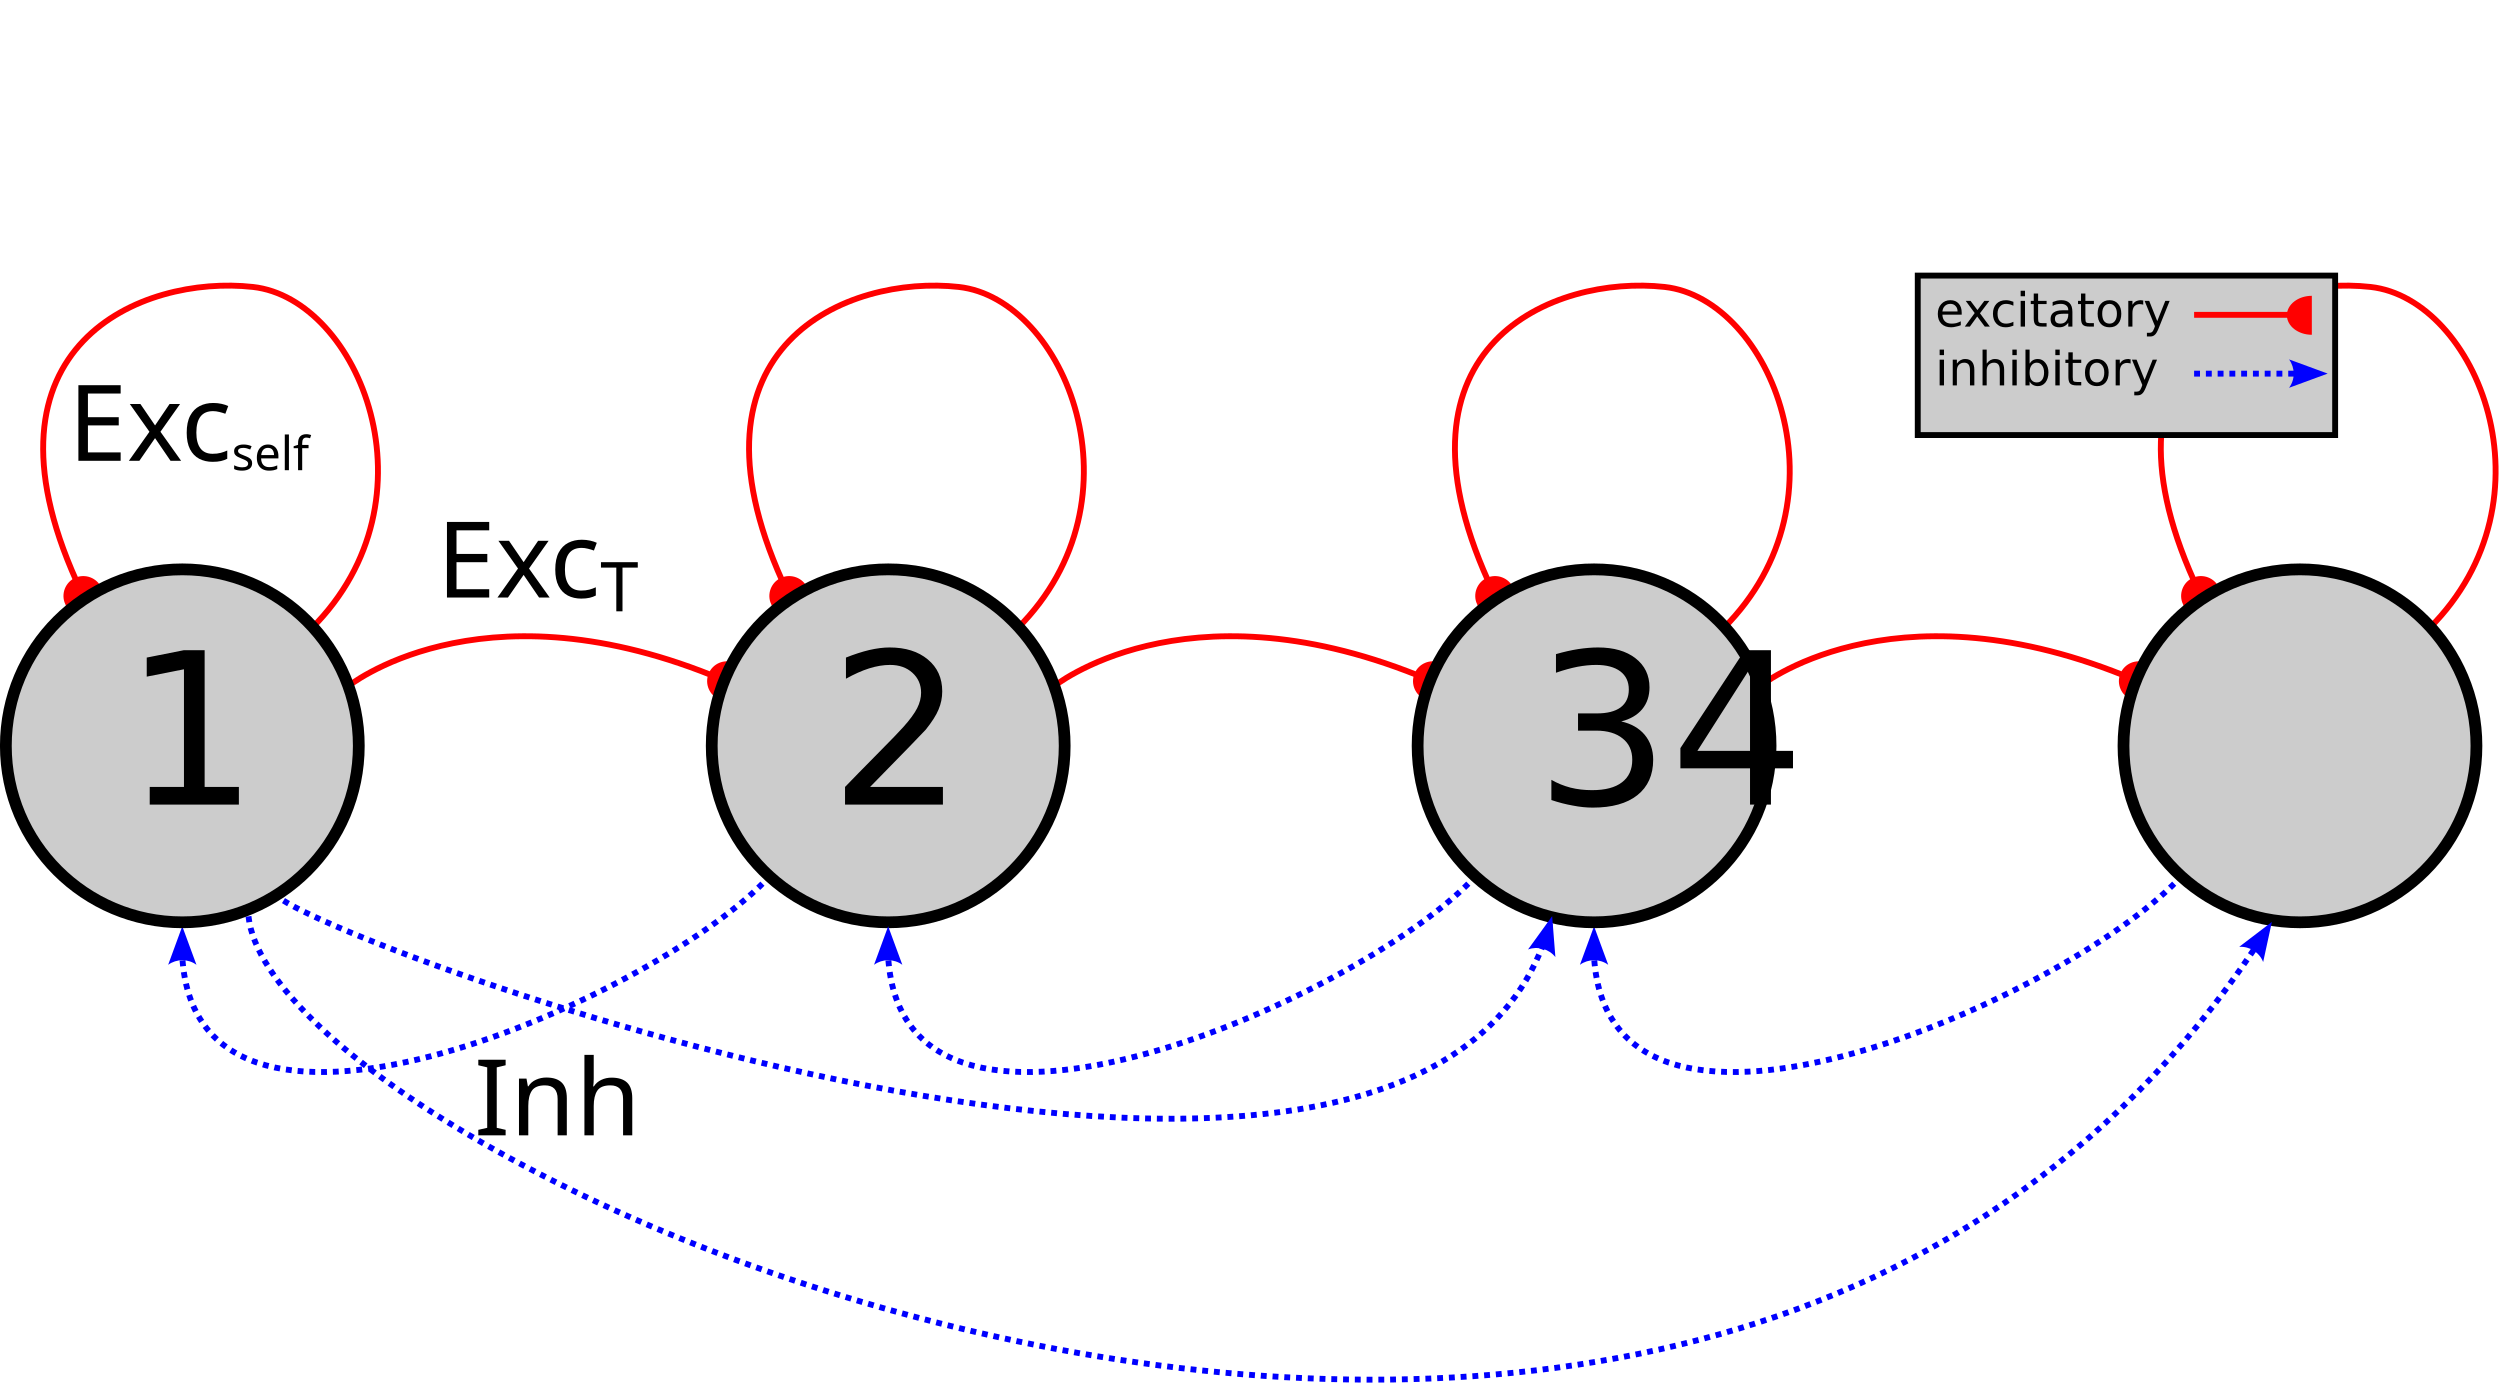
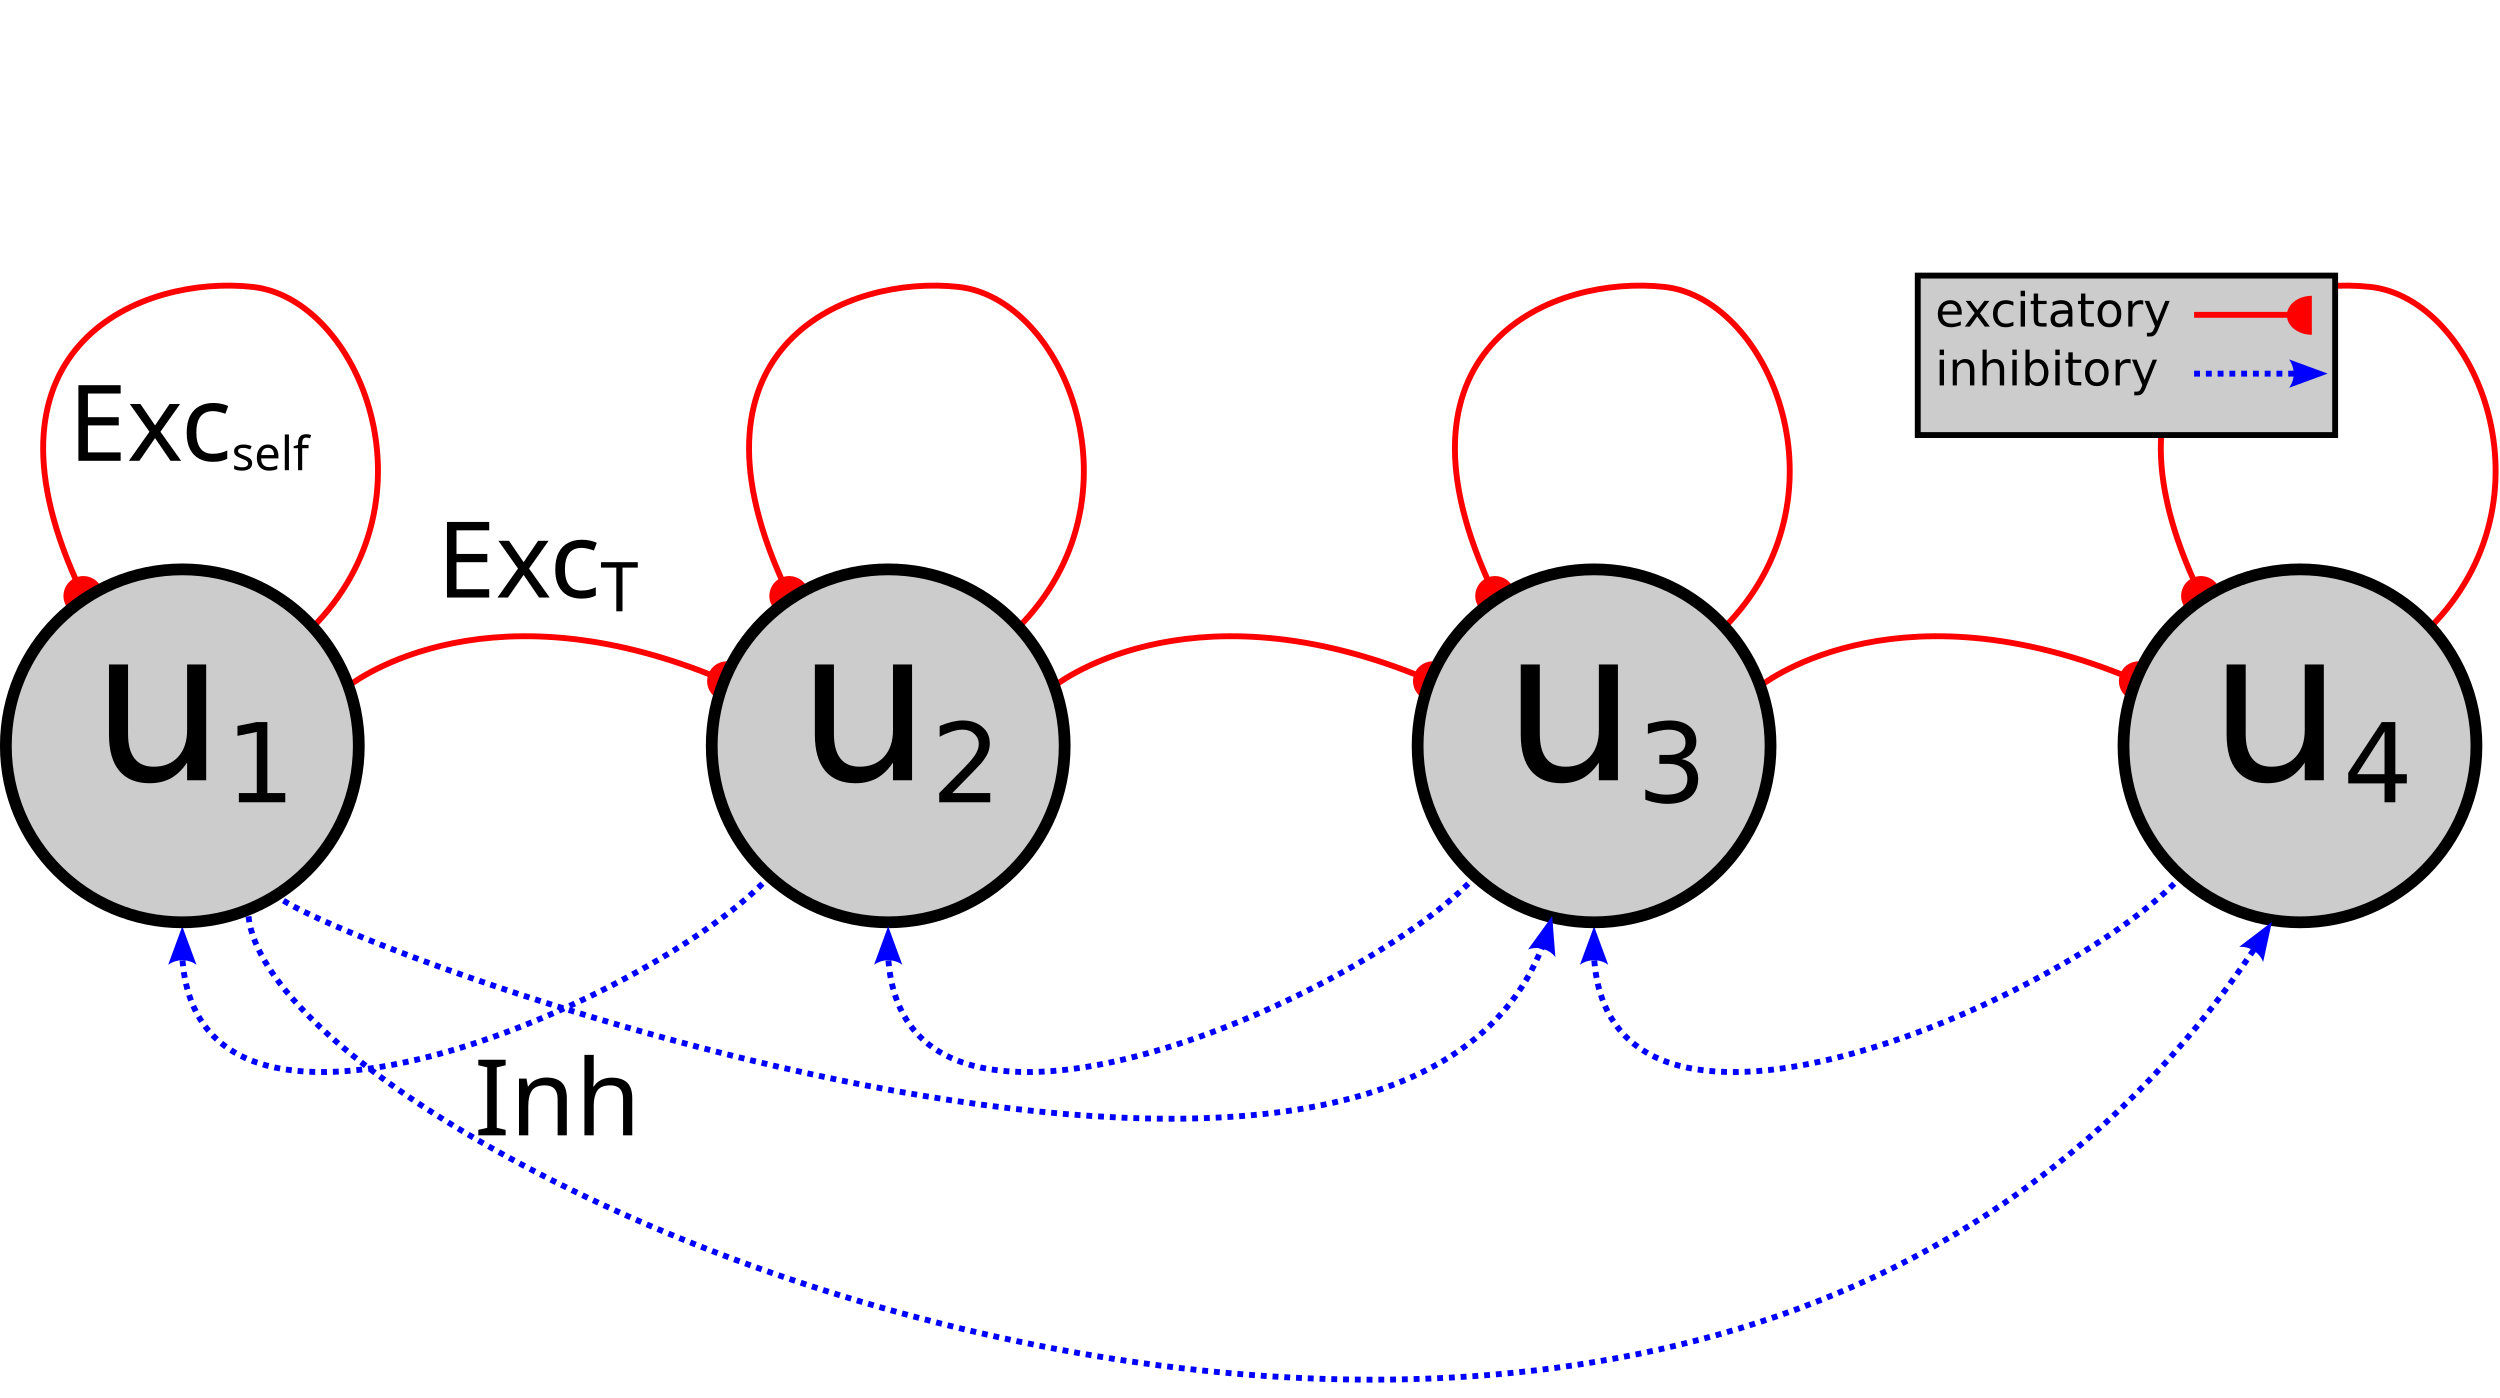
<svg xmlns="http://www.w3.org/2000/svg" id="svg2" version="1.1" width="212.5" height="118.75" xml:space="preserve">
  <defs id="defs6">
    <marker orient="auto" refY="0.0" refX="0.0" id="Arrow1Lend" style="overflow:visible;">
      <path id="path4292" d="M 0.0,0.0 L 5.0,-5.0 L -12.5,0.0 L 5.0,5.0 L 0.0,0.0 z " style="fill-rule:evenodd;stroke:#000000;stroke-width:1.0pt;" transform="scale(0.8) rotate(180) translate(12.5,0)" />
    </marker>
    <marker orient="auto" refY="0.0" refX="0.0" id="Arrow1Lstart" style="overflow:visible">
      <path id="path4289" d="M 0.0,0.0 L 5.0,-5.0 L -12.5,0.0 L 5.0,5.0 L 0.0,0.0 z " style="fill-rule:evenodd;stroke:#000000;stroke-width:1.0pt" transform="scale(0.8) translate(12.5,0)" />
    </marker>
    <marker orient="auto" refY="0.0" refX="0.0" id="Arrow1Lendq" style="overflow:visible;">
      <path id="path5470" d="M 0.0,0.0 L 5.0,-5.0 L -12.5,0.0 L 5.0,5.0 L 0.0,0.0 z " style="stroke:#550000;stroke-width:1.0pt;fill:#550000;fill-rule:evenodd" transform="scale(0.8) rotate(180) translate(12.5,0)" />
    </marker>
  </defs>
  <g transform="matrix(1.25,0,0,-1.25,0,118.75)" id="g10">
    <g transform="scale(0.1,0.1)" id="g12">
      <path id="path14" style="fill:none;stroke:#0000ff;stroke-opacity:1;stroke-width:4;stroke-linecap:butt;stroke-linejoin:miter;stroke-miterlimit:4;stroke-dasharray:4,4;stroke-dashoffset:0" d="m 523.98,354.871 c -71.992,-80 -389.332,-223.828 -400,-56.019 -0.109,1.949 0,13.98 0,16.019" />
      <path id="path16" style="fill:#0000ff;fill-opacity:1;fill-rule:evenodd;stroke:none" d="m 114.34,293.93 9.609,26.211 9.641,-26.211 c -5.66,4.179 -13.469,4.179 -19.25,0 z" />
      <path id="path18" style="stroke-linejoin:miter;stroke-opacity:1;stroke:#ff0000;stroke-linecap:butt;stroke-dasharray:none;stroke-miterlimit:4;stroke-width:4;fill:none" d="m 211.988,522.832 c 88.012,88.012 31.992,224.031 -40,232.039 -75.937,8.43 -191.988,-40 -120,-200" />
      <path id="path20" style="fill:#000000;fill-opacity:1;fill-rule:evenodd;stroke:none" d="m 51.719,555.73 c -6.02,-2.742 -8.707,-9.851 -6.02,-15.859 l 21.922,9.84 c -2.742,6.019 -9.852,8.711 -15.902,6.019 z" />
      <path id="path22" style="fill:#ff0000;stroke:#ff0000;stroke-opacity:1;stroke-width:3;stroke-linecap:butt;stroke-linejoin:miter;stroke-miterlimit:4;stroke-dasharray:none" d="m 51.719,555.73 c -6.02,-2.734 -8.711,-9.851 -6.016,-15.863 l 21.914,9.848 c -2.731,6.012 -9.844,8.703 -15.898,6.015 z" />
      <path id="path24" style="fill:none;stroke:#ff0000;stroke-opacity:1;stroke-width:4;stroke-linecap:butt;stroke-linejoin:miter;stroke-miterlimit:4;stroke-dasharray:none" d="m 236.02,482.832 c 0,0 87.96,72.039 247.96,8.012" />
      <path id="path26" style="fill:#000000;fill-opacity:1;fill-rule:evenodd;stroke:none" d="m 483.199,491.27 c -2.461,-6.129 0.551,-13.122 6.68,-15.579 l 8.91,22.258 c -6.129,2.473 -13.129,-0.5 -15.59,-6.679 z" />
      <path id="path28" style="fill:#ff0000;stroke:#ff0000;stroke-opacity:1;stroke-width:3;stroke-linecap:butt;stroke-linejoin:miter;stroke-miterlimit:4;stroke-dasharray:none" d="m 483.199,491.273 c -2.453,-6.128 0.547,-13.128 6.688,-15.585 l 8.906,22.261 c -6.137,2.465 -13.125,-0.504 -15.594,-6.676 z" />
      <path id="path46" style="fill:none;stroke:#ff0000;stroke-opacity:1;stroke-width:4;stroke-linecap:butt;stroke-linejoin:miter;stroke-miterlimit:4;stroke-dasharray:none" d="m 691.988,522.832 c 88.012,88.012 31.992,224.031 -40,232.039 -75.937,8.43 -191.988,-40 -120,-200" />
      <path id="path34" style="fill:none;stroke:#ff0000;stroke-opacity:1;stroke-width:4;stroke-linecap:butt;stroke-linejoin:miter;stroke-miterlimit:4;stroke-dasharray:none" d="m 716.02,482.832 c 0,0 87.96,72.039 247.96,8.012" />
      <path id="path30" style="fill:#cccccc;fill-opacity:1;fill-rule:nonzero;stroke:none" d="m 723.98,442.84 c 0,-66.25 -53.71,-120 -120,-120 -66.25,0 -120,53.75 -120,120 0,66.289 53.75,120 120,120 66.29,0 120,-53.711 120,-120 z" />
      <path id="path36" style="fill:#000000;fill-opacity:1;fill-rule:evenodd;stroke:none" d="m 963.199,491.27 c -2.461,-6.129 0.551,-13.122 6.68,-15.579 l 8.91,22.258 c -6.129,2.473 -13.129,-0.5 -15.59,-6.679 z" />
      <path id="path38" style="fill:#ff0000;stroke:#ff0000;stroke-opacity:1;stroke-width:3;stroke-linecap:butt;stroke-linejoin:miter;stroke-miterlimit:4;stroke-dasharray:none" d="m 963.207,491.273 c -2.465,-6.136 0.539,-13.125 6.68,-15.582 l 8.902,22.262 c -6.137,2.465 -13.125,-0.504 -15.582,-6.68 z" />
      <path id="path40" style="fill:none;stroke:#ff0000;stroke-opacity:1;stroke-width:4;stroke-linecap:butt;stroke-linejoin:miter;stroke-miterlimit:4;stroke-dasharray:none" d="m 1196.02,482.832 c 0,0 87.96,72.039 247.96,8.012" />
      <path id="path42" style="fill:#000000;fill-opacity:1;fill-rule:evenodd;stroke:none" d="m 1443.2,491.27 c -2.46,-6.129 0.55,-13.122 6.68,-15.579 l 8.91,22.258 c -6.13,2.473 -13.13,-0.5 -15.59,-6.679 z" />
      <path id="path44" style="fill:#ff0000;stroke:#ff0000;stroke-opacity:1;stroke-width:3;stroke-linecap:butt;stroke-linejoin:miter;stroke-miterlimit:4;stroke-dasharray:none" d="m 1443.21,491.277 c -2.47,-6.136 0.54,-13.129 6.67,-15.589 l 8.91,22.269 c -6.13,2.453 -13.13,-0.516 -15.58,-6.68 z" />
      <path id="path48" style="fill:#000000;fill-opacity:1;fill-rule:evenodd;stroke:none" d="m 531.719,555.73 c -6.02,-2.742 -8.707,-9.851 -6.02,-15.859 l 21.922,9.84 c -2.742,6.019 -9.851,8.711 -15.902,6.019 z" />
      <path id="path50" style="fill:#ff0000;stroke:#ff0000;stroke-opacity:1;stroke-width:3;stroke-linecap:butt;stroke-linejoin:miter;stroke-miterlimit:4;stroke-dasharray:none" d="m 531.723,555.727 c -6.02,-2.735 -8.715,-9.84 -6.02,-15.856 l 21.918,9.84 c -2.742,6.019 -9.848,8.711 -15.898,6.016 z" />
      <path id="path52" style="fill:none;stroke:#ff0000;stroke-opacity:1;stroke-width:4;stroke-linecap:butt;stroke-linejoin:miter;stroke-miterlimit:4;stroke-dasharray:none" d="m 1171.99,522.832 c 88.01,88.012 31.99,224.031 -40,232.039 -75.94,8.43 -191.99,-40 -120,-200" />
      <path id="path54" style="fill:#000000;fill-opacity:1;fill-rule:evenodd;stroke:none" d="m 1011.72,555.73 c -6.02,-2.742 -8.71,-9.851 -6.02,-15.859 l 21.92,9.84 c -2.74,6.019 -9.85,8.711 -15.9,6.019 z" />
      <path id="path56" style="fill:#ff0000;stroke:#ff0000;stroke-opacity:1;stroke-width:3;stroke-linecap:butt;stroke-linejoin:miter;stroke-miterlimit:4;stroke-dasharray:none" d="m 1011.72,555.73 c -6.01,-2.742 -8.71,-9.847 -6.01,-15.863 l 21.91,9.852 c -2.74,6.008 -9.84,8.703 -15.9,6.011 z" />
      <path id="path58" style="fill:none;stroke:#ff0000;stroke-opacity:1;stroke-width:4;stroke-linecap:butt;stroke-linejoin:miter;stroke-miterlimit:4;stroke-dasharray:none" d="m 1651.99,522.832 c 88.01,88.012 31.99,224.031 -40,232.039 -75.94,8.43 -191.99,-40 -120,-200" />
      <path id="path60" style="fill:#000000;fill-opacity:1;fill-rule:evenodd;stroke:none" d="m 1491.72,555.73 c -6.02,-2.742 -8.71,-9.851 -6.02,-15.859 l 21.92,9.84 c -2.74,6.019 -9.85,8.711 -15.9,6.019 z" />
      <path id="path62" style="fill:#ff0000;stroke:#ff0000;stroke-opacity:1;stroke-width:3;stroke-linecap:butt;stroke-linejoin:miter;stroke-miterlimit:4;stroke-dasharray:none" d="m 1491.71,555.723 c -6.01,-2.727 -8.7,-9.832 -6,-15.856 l 21.9,9.844 c -2.73,6.019 -9.84,8.715 -15.9,6.012 z" />
-       <g transform="scale(10,10)" id="g64">
-         <text id="text66" transform="matrix(1,0,0,-1,56.4,40.2852)">
-           <tspan id="tspan68" y="0" x="0" style="fill:#000000;fill-opacity:1;fill-rule:nonzero;stroke:none;font-family:DejaVu Sans;font-variant:normal;font-weight:normal;font-size:14.4;writing-mode:lr;-inkscape-font-specification:DejaVuSans">2</tspan>
-         </text>
-       </g>
      <path id="path32" style="fill:none;stroke:#000000;stroke-opacity:1;stroke-width:8;stroke-linecap:butt;stroke-linejoin:miter;stroke-miterlimit:4;stroke-dasharray:none" d="m 723.98,442.832 c 0,-66.25 -53.71,-120 -120,-120 -66.25,0 -120,53.75 -120,120 0,66.289 53.75,120 120,120 66.29,0 120,-53.711 120,-120 z" />
      <path id="path70" style="fill:none;stroke:#0000ff;stroke-opacity:1;stroke-width:4;stroke-linecap:butt;stroke-linejoin:miter;stroke-miterlimit:4;stroke-dasharray:4,4;stroke-dashoffset:0" d="m 1003.98,354.871 c -71.992,-80 -389.332,-223.828 -400,-56.019 -0.109,1.949 0,13.98 0,16.019" />
      <path id="path72" style="fill:#0000ff;fill-opacity:1;fill-rule:evenodd;stroke:none" d="m 594.34,293.93 9.609,26.211 9.641,-26.211 c -5.66,4.179 -13.469,4.179 -19.25,0 z" />
      <path id="path74" style="fill:none;stroke:#0000ff;stroke-opacity:1;stroke-width:4;stroke-linecap:butt;stroke-linejoin:miter;stroke-miterlimit:4;stroke-dasharray:4,4;stroke-dashoffset:0" d="m 1483.98,354.871 c -71.99,-80 -389.33,-223.828 -400,-56.019 -0.11,1.949 0,13.98 0,16.019" />
      <path id="path76" style="fill:#0000ff;fill-opacity:1;fill-rule:evenodd;stroke:none" d="m 1074.34,293.93 9.61,26.211 9.64,-26.211 c -5.66,4.179 -13.47,4.179 -19.25,0 z" />
      <path id="path78" style="fill:#cccccc;fill-opacity:1;fill-rule:nonzero;stroke:none" d="m 1683.98,442.84 c 0,-66.25 -53.71,-120 -120,-120 -66.25,0 -120,53.75 -120,120 0,66.289 53.75,120 120,120 66.29,0 120,-53.711 120,-120 z" />
      <path id="path80" style="fill:none;stroke:#000000;stroke-opacity:1;stroke-width:8;stroke-linecap:butt;stroke-linejoin:miter;stroke-miterlimit:4;stroke-dasharray:none" d="m 1683.98,442.832 c 0,-66.25 -53.71,-120 -120,-120 -66.25,0 -120,53.75 -120,120 0,66.289 53.75,120 120,120 66.29,0 120,-53.711 120,-120 z" />
      <path id="path82" style="fill:#cccccc;fill-opacity:1;fill-rule:nonzero;stroke:none" d="m 1203.98,442.84 c 0,-66.25 -53.71,-120 -120,-120 -66.25,0 -120,53.75 -120,120 0,66.289 53.75,120 120,120 66.29,0 120,-53.711 120,-120 z" />
      <path id="path84" style="fill:none;stroke:#000000;stroke-opacity:1;stroke-width:8;stroke-linecap:butt;stroke-linejoin:miter;stroke-miterlimit:4;stroke-dasharray:none" d="m 1203.98,442.832 c 0,-66.25 -53.71,-120 -120,-120 -66.25,0 -120,53.75 -120,120 0,66.289 53.75,120 120,120 66.29,0 120,-53.711 120,-120 z" />
      <path id="path94" style="fill:#cccccc;stroke:#000000;stroke-width:4;stroke-linecap:butt;stroke-linejoin:miter;stroke-miterlimit:4;stroke-opacity:1;stroke-dasharray:none" d="m 1304.07,654.157 283.832,0 0,108.441 -283.832,0 0,-108.441 z" />
      <g transform="matrix(10,0,0,10,-96.0104,-170.9453)" id="g96">
        <text id="text98" transform="matrix(1,0,0,-1,141.2,89.8852)">
          <tspan id="tspan100" y="0" x="0 1.911 3.751 5.511 6.4 7.655 9.616 10.871 12.829 14.144" style="font-size:3.2px;font-variant:normal;font-weight:normal;writing-mode:lr-tb;fill:#000000;fill-opacity:1;fill-rule:nonzero;stroke:none;font-family:DejaVu Sans;-inkscape-font-specification:DejaVuSans">excitatory</tspan>
          <tspan id="tspan102" y="4" x="0 0.89 2.918 4.947 5.837 7.869 8.758 10.013 11.971 13.286" style="font-size:3.2px;font-variant:normal;font-weight:normal;writing-mode:lr-tb;fill:#000000;fill-opacity:1;fill-rule:nonzero;stroke:none;font-family:DejaVu Sans;-inkscape-font-specification:DejaVuSans">inhibitory</tspan>
        </text>
      </g>
      <path id="path104" style="fill:none;stroke:#ff0000;stroke-width:4;stroke-linecap:butt;stroke-linejoin:miter;stroke-miterlimit:4;stroke-opacity:1;stroke-dasharray:none" d="m 1492,735.918 63.98,0" />
      <path id="path106" style="fill:#ff0000;fill-opacity:1;fill-rule:evenodd;stroke:none" d="m 1555.08,735.623 c 0,-7.327 7.621,-13.275 16.968,-13.275 l 0,26.504 c -9.346,0 -16.968,-5.948 -16.968,-13.229 z" />
      <path id="path110" style="fill:none;stroke:#0000ff;stroke-width:4;stroke-linecap:butt;stroke-linejoin:miter;stroke-miterlimit:4;stroke-opacity:1;stroke-dasharray:4, 4;stroke-dashoffset:0" d="m 1492,695.918 85.51,0" />
      <path id="path112" style="fill:#0000ff;fill-opacity:1;fill-rule:evenodd;stroke:none" d="m 1556.57,705.606 26.25,-9.653 -26.25,-9.648 c 4.22,5.699 4.18,13.48 0,19.301 z" />
      <path id="path114" style="fill:none;stroke:#0000ff;stroke-width:4;stroke-linecap:butt;stroke-linejoin:miter;stroke-miterlimit:4;stroke-opacity:1;stroke-dasharray:4, 4;stroke-dashoffset:0" d="m 168.98,326.863 c 18.399,-175.242 991.53,-607.031 1373.09,-8.242" />
      <path id="path116" style="fill:#0000ff;fill-opacity:1;fill-rule:evenodd;stroke:none" d="m 1522.66,306.16 22.22,16.949 -5.93,-27.3 c -2.58,6.601 -9.15,10.742 -16.29,10.351 z" />
-       <g transform="scale(10,10)" id="g118">
-         <text id="text120" transform="matrix(1,0,0,-1,104.4,40.2852)">
-           <tspan id="tspan122" y="0" x="0 47.995" style="fill:#000000;fill-opacity:1;fill-rule:nonzero;stroke:none;font-family:DejaVu Sans;font-variant:normal;font-weight:normal;font-size:14.4;writing-mode:lr;-inkscape-font-specification:DejaVuSans">34</tspan>
-         </text>
-       </g>
      <path id="path124" style="fill:none;stroke:#0000ff;stroke-opacity:1;stroke-width:4;stroke-linecap:butt;stroke-linejoin:miter;stroke-miterlimit:4;stroke-dasharray:4,4;stroke-dashoffset:0" d="m 186.988,342.832 c -1.129,-20.848 782.66,-321.129 867.072,-20.93" />
      <path id="path126" style="fill:#0000ff;fill-opacity:1;fill-rule:evenodd;stroke:none" d="m 1039.06,304.359 16.41,22.661 2.19,-27.848 c -4.38,5.578 -11.88,7.648 -18.6,5.187 z" />
      <path id="path128" style="fill:#cccccc;fill-opacity:1;fill-rule:nonzero;stroke:none" d="m 243.98,442.84 c 0,-66.25 -53.71,-120 -120,-120 -66.249,0 -120,53.75 -120,120 0,66.289 53.75,120 120,120 66.29,0 120,-53.711 120,-120 z" />
      <path id="path130" style="fill:none;stroke:#000000;stroke-opacity:1;stroke-width:8;stroke-linecap:butt;stroke-linejoin:miter;stroke-miterlimit:4;stroke-dasharray:none" d="m 243.98,442.832 c 0,-66.25 -53.71,-120 -120,-120 -66.249,0 -120,53.75 -120,120 0,66.289 53.75,120 120,120 66.29,0 120,-53.711 120,-120 z" />
-       <g transform="scale(10,10)" id="g132">
-         <text id="text134" transform="matrix(1,0,0,-1,8.4,40.2852)">
-           <tspan id="tspan136" y="0" x="0" style="fill:#000000;fill-opacity:1;fill-rule:nonzero;stroke:none;font-family:DejaVu Sans;font-variant:normal;font-weight:normal;font-size:14.4;writing-mode:lr;-inkscape-font-specification:DejaVuSans">1</tspan>
+       <g transform="matrix(10,0,0,10,4.415584,1.103896)" id="g132">
+         <text id="text134" transform="scale(1,-1)" x="5.751" y="-41.831">
+           <tspan id="tspan136" y="-41.831" x="5.751" style="font-size:14.4px;font-variant:normal;font-weight:normal;writing-mode:lr-tb;fill:#000000;fill-opacity:1;fill-rule:nonzero;stroke:none;font-family:DejaVu Sans;-inkscape-font-specification:DejaVuSans">u<tspan style="font-size:52%;baseline-shift:sub" id="tspan3062">1</tspan>
+           </tspan>
        </text>
      </g>
      <flowRoot xml:space="preserve" id="flowRoot5756" style="font-size:9px;font-style:normal;font-weight:normal;line-height:125%;letter-spacing:0px;word-spacing:0px;fill:#000000;fill-opacity:1;stroke:none;font-family:Sans" transform="matrix(8,0,0,-8,0,950)">
        <flowRegion id="flowRegion5758">
          <rect id="rect5760" width="15.593" height="9.038" x="10.763" y="32.577" />
        </flowRegion>
        <flowPara id="flowPara5762">eEe</flowPara>
      </flowRoot>
      <text xml:space="preserve" style="font-size:72px;font-style:normal;font-weight:normal;line-height:125%;letter-spacing:0px;word-spacing:0px;fill:#000000;fill-opacity:1;stroke:none;font-family:Sans" x="296.948" y="-543.669" id="text5764" transform="scale(1,-1)">
        <tspan id="tspan5766" x="296.948" y="-543.669">Exc<tspan style="font-size:46.801px;baseline-shift:sub" id="tspan5768">T</tspan>
        </tspan>
      </text>
      <text xml:space="preserve" style="font-size:72px;font-style:normal;font-weight:normal;line-height:125%;letter-spacing:0px;word-spacing:0px;fill:#000000;fill-opacity:1;stroke:none;font-family:Sans" x="46.323" y="-636.67" id="text5764-3" transform="scale(1,-1)">
        <tspan id="tspan5766-6" x="46.323" y="-636.67">Exc<tspan style="font-size:32px;baseline-shift:sub" id="tspan5794">self</tspan>
        </tspan>
      </text>
      <flowRoot xml:space="preserve" id="flowRoot5796" style="font-size:9px;font-style:normal;font-weight:normal;line-height:125%;letter-spacing:0px;word-spacing:0px;fill:#000000;fill-opacity:1;stroke:none;font-family:Sans" transform="matrix(8,0,0,-8,0,950)">
        <flowRegion id="flowRegion5798">
          <rect id="rect5800" width="11.513" height="9.367" x="5.659" y="85.283" />
        </flowRegion>
        <flowPara id="flowPara5802">Inh</flowPara>
      </flowRoot>
      <text xml:space="preserve" style="font-size:72px;font-style:normal;font-weight:normal;line-height:125%;letter-spacing:0px;word-spacing:0px;fill:#000000;fill-opacity:1;stroke:none;font-family:Sans" x="322.376" y="-177.971" id="text5804" transform="scale(1,-1)">
        <tspan id="tspan5806" x="322.376" y="-177.971">Inh</tspan>
      </text>
+       <g id="g3064" transform="matrix(10,0,0,10,484.4156,1.103896)">
+         <text y="-41.831" x="5.751" transform="scale(1,-1)" id="text3066">
+           <tspan style="font-size:14.4px;font-variant:normal;font-weight:normal;writing-mode:lr-tb;fill:#000000;fill-opacity:1;fill-rule:nonzero;stroke:none;font-family:DejaVu Sans;-inkscape-font-specification:DejaVuSans" x="5.751" y="-41.831" id="tspan3068">u<tspan style="font-size:52%;baseline-shift:sub" id="tspan3088">2</tspan>
+           </tspan>
+         </text>
+       </g>
+       <g transform="matrix(10,0,0,10,964.4156,1.103896)" id="g3072">
+         <text id="text3074" transform="scale(1,-1)" x="5.751" y="-41.831">
+           <tspan id="tspan3076" y="-41.831" x="5.751" style="font-size:14.4px;font-variant:normal;font-weight:normal;writing-mode:lr-tb;fill:#000000;fill-opacity:1;fill-rule:nonzero;stroke:none;font-family:DejaVu Sans;-inkscape-font-specification:DejaVuSans">u<tspan style="font-size:52%;baseline-shift:sub" id="tspan3090">3</tspan>
+           </tspan>
+         </text>
+       </g>
+       <g id="g3080" transform="matrix(10,0,0,10,1444.416,1.103896)">
+         <text y="-41.831" x="5.751" transform="scale(1,-1)" id="text3082">
+           <tspan style="font-size:14.4px;font-variant:normal;font-weight:normal;writing-mode:lr-tb;fill:#000000;fill-opacity:1;fill-rule:nonzero;stroke:none;font-family:DejaVu Sans;-inkscape-font-specification:DejaVuSans" x="5.751" y="-41.831" id="tspan3084">u<tspan style="font-size:52%;baseline-shift:sub" id="tspan3092">4</tspan>
+           </tspan>
+         </text>
+       </g>
    </g>
  </g>
</svg>
